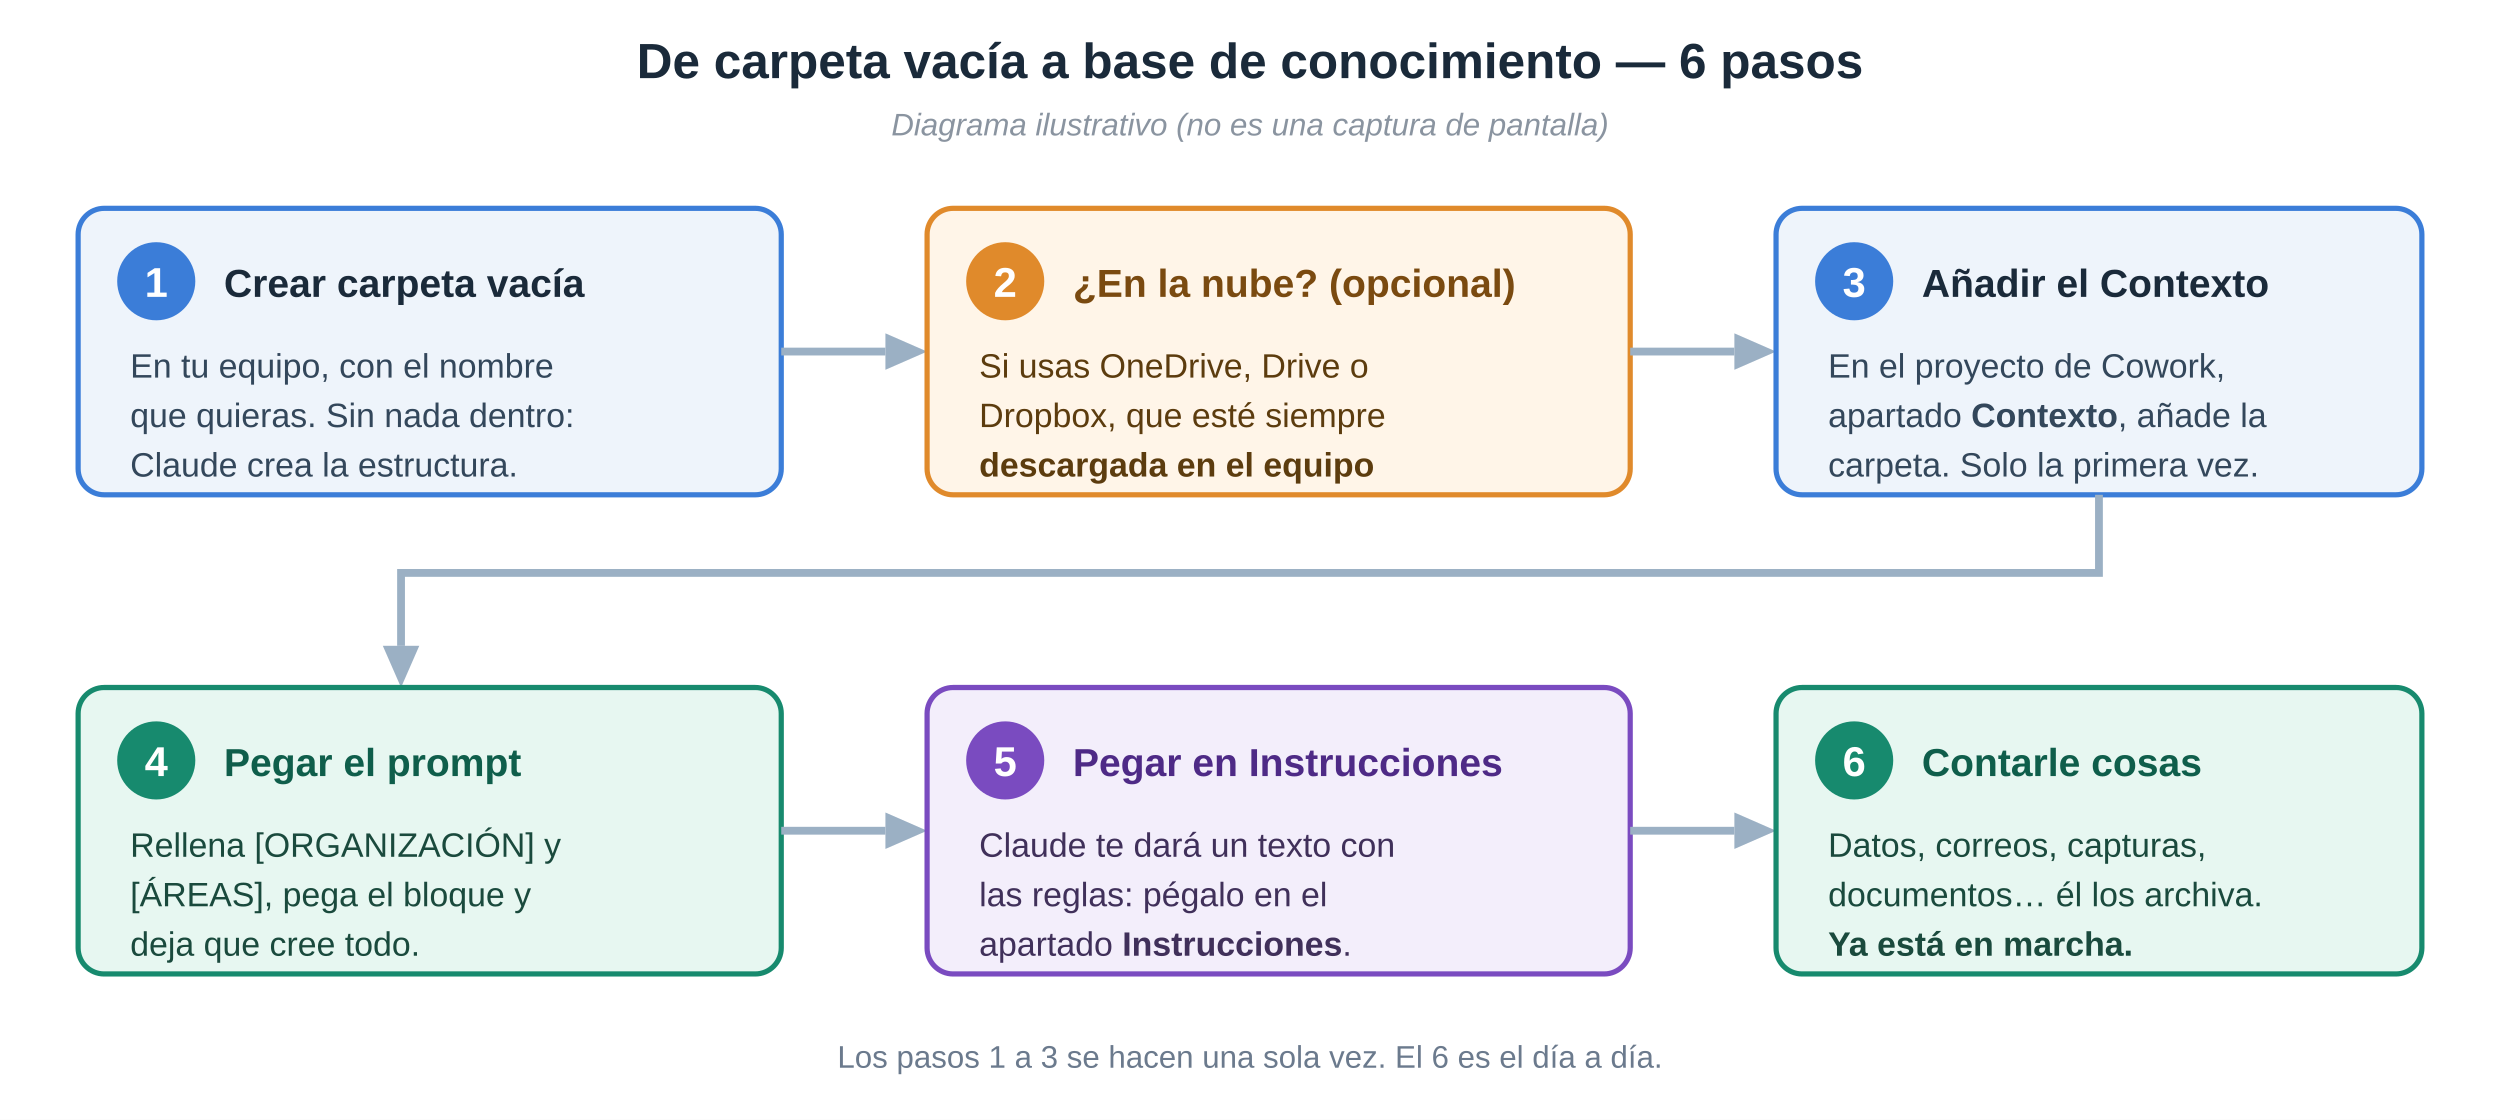
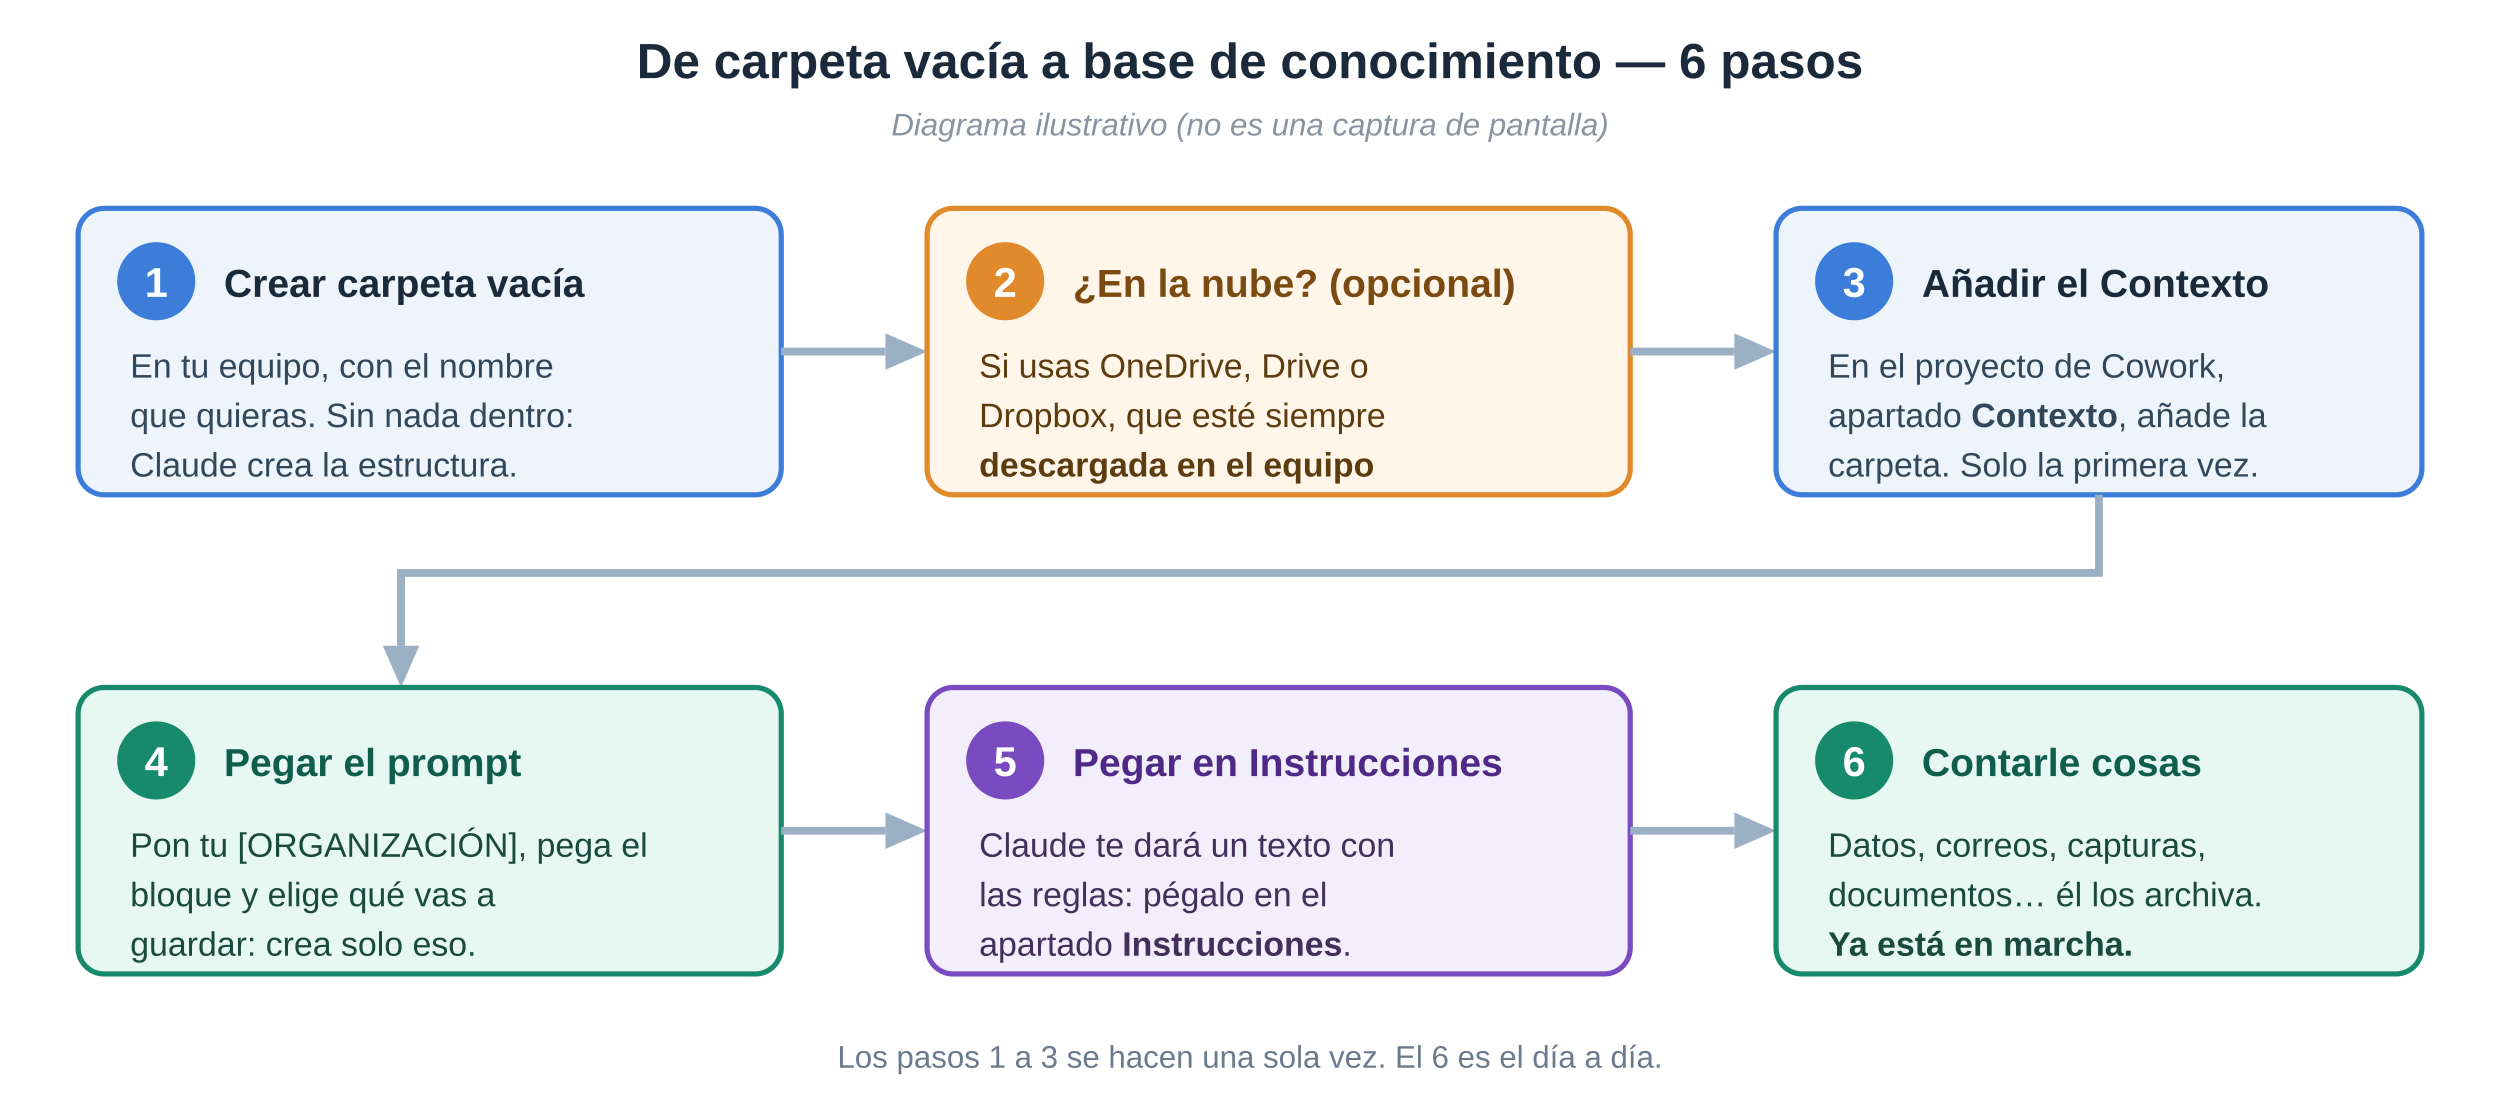
<svg xmlns="http://www.w3.org/2000/svg" viewBox="0 0 960 430">
  <rect x="0" y="0" width="960" height="430" fill="#ffffff" />
  <text x="480" y="30" text-anchor="middle" font-family="Arial" font-size="19" font-weight="bold" fill="#1a2a3a">De carpeta vacía a base de conocimiento — 6 pasos</text>
  <text x="480" y="52" text-anchor="middle" font-family="Arial" font-size="12" font-style="italic" fill="#8a94a0">Diagrama ilustrativo (no es una captura de pantalla)</text>
  <rect x="30" y="80" width="270" height="110" rx="10" fill="#eef4fb" stroke="#3b7dd8" stroke-width="2" />
  <circle cx="60" cy="108" r="15" fill="#3b7dd8" />
  <text x="60" y="114" text-anchor="middle" font-family="Arial" font-size="16" font-weight="bold" fill="#ffffff">1</text>
  <text x="86" y="114" font-family="Arial" font-size="15" font-weight="bold" fill="#1a2a3a">Crear carpeta vacía</text>
  <text x="50" y="145" font-family="Arial" font-size="13" fill="#33475b">En tu equipo, con el nombre</text>
  <text x="50" y="164" font-family="Arial" font-size="13" fill="#33475b">que quieras. Sin nada dentro:</text>
  <text x="50" y="183" font-family="Arial" font-size="13" fill="#33475b">Claude crea la estructura.</text>
  <path d="M300 135 L340 135" stroke="#9bb0c4" stroke-width="3" />
  <polygon points="340,128 356,135 340,142" fill="#9bb0c4" />
  <rect x="356" y="80" width="270" height="110" rx="10" fill="#fff5e8" stroke="#e08a2b" stroke-width="2" />
  <circle cx="386" cy="108" r="15" fill="#e08a2b" />
  <text x="386" y="114" text-anchor="middle" font-family="Arial" font-size="16" font-weight="bold" fill="#ffffff">2</text>
  <text x="412" y="114" font-family="Arial" font-size="15" font-weight="bold" fill="#7a4a10">¿En la nube? (opcional)</text>
  <text x="376" y="145" font-family="Arial" font-size="13" fill="#5c3c0e">Si usas OneDrive, Drive o</text>
  <text x="376" y="164" font-family="Arial" font-size="13" fill="#5c3c0e">Dropbox, que esté siempre</text>
  <text x="376" y="183" font-family="Arial" font-size="13" font-weight="bold" fill="#5c3c0e">descargada en el equipo</text>
  <path d="M626 135 L666 135" stroke="#9bb0c4" stroke-width="3" />
  <polygon points="666,128 682,135 666,142" fill="#9bb0c4" />
  <rect x="682" y="80" width="248" height="110" rx="10" fill="#eef4fb" stroke="#3b7dd8" stroke-width="2" />
  <circle cx="712" cy="108" r="15" fill="#3b7dd8" />
  <text x="712" y="114" text-anchor="middle" font-family="Arial" font-size="16" font-weight="bold" fill="#ffffff">3</text>
  <text x="738" y="114" font-family="Arial" font-size="15" font-weight="bold" fill="#1a2a3a">Añadir el Contexto</text>
  <text x="702" y="145" font-family="Arial" font-size="13" fill="#33475b">En el proyecto de Cowork,</text>
  <text x="702" y="164" font-family="Arial" font-size="13" fill="#33475b">apartado <tspan font-weight="bold">Contexto</tspan>, añade la</text>
  <text x="702" y="183" font-family="Arial" font-size="13" fill="#33475b">carpeta. Solo la primera vez.</text>
  <path d="M806 190 L806 220 L154 220 L154 248" fill="none" stroke="#9bb0c4" stroke-width="3" />
  <polygon points="147,248 154,264 161,248" fill="#9bb0c4" />
  <rect x="30" y="264" width="270" height="110" rx="10" fill="#e7f7f1" stroke="#178a6e" stroke-width="2" />
  <circle cx="60" cy="292" r="15" fill="#178a6e" />
  <text x="60" y="298" text-anchor="middle" font-family="Arial" font-size="16" font-weight="bold" fill="#ffffff">4</text>
  <text x="86" y="298" font-family="Arial" font-size="15" font-weight="bold" fill="#0f5e4b">Pegar el prompt</text>
-   <text x="50" y="329" font-family="Arial" font-size="13" fill="#1a4a3d">Rellena [ORGANIZACIÓN] y</text>
-   <text x="50" y="348" font-family="Arial" font-size="13" fill="#1a4a3d">[ÁREAS], pega el bloque y</text>
-   <text x="50" y="367" font-family="Arial" font-size="13" fill="#1a4a3d">deja que cree todo.</text>
+   <text x="50" y="329" font-family="Arial" font-size="13" fill="#1a4a3d">Pon tu [ORGANIZACIÓN], pega el</text>
+   <text x="50" y="348" font-family="Arial" font-size="13" fill="#1a4a3d">bloque y elige qué vas a</text>
+   <text x="50" y="367" font-family="Arial" font-size="13" fill="#1a4a3d">guardar: crea solo eso.</text>
  <path d="M300 319 L340 319" stroke="#9bb0c4" stroke-width="3" />
  <polygon points="340,312 356,319 340,326" fill="#9bb0c4" />
  <rect x="356" y="264" width="270" height="110" rx="10" fill="#f3eefb" stroke="#7a4bc0" stroke-width="2" />
  <circle cx="386" cy="292" r="15" fill="#7a4bc0" />
  <text x="386" y="298" text-anchor="middle" font-family="Arial" font-size="16" font-weight="bold" fill="#ffffff">5</text>
  <text x="412" y="298" font-family="Arial" font-size="15" font-weight="bold" fill="#4e2a86">Pegar en Instrucciones</text>
  <text x="376" y="329" font-family="Arial" font-size="13" fill="#40305a">Claude te dará un texto con</text>
  <text x="376" y="348" font-family="Arial" font-size="13" fill="#40305a">las reglas: pégalo en el</text>
  <text x="376" y="367" font-family="Arial" font-size="13" fill="#40305a">apartado <tspan font-weight="bold">Instrucciones</tspan>.</text>
  <path d="M626 319 L666 319" stroke="#9bb0c4" stroke-width="3" />
  <polygon points="666,312 682,319 666,326" fill="#9bb0c4" />
  <rect x="682" y="264" width="248" height="110" rx="10" fill="#e7f7f1" stroke="#178a6e" stroke-width="2" />
  <circle cx="712" cy="292" r="15" fill="#178a6e" />
  <text x="712" y="298" text-anchor="middle" font-family="Arial" font-size="16" font-weight="bold" fill="#ffffff">6</text>
  <text x="738" y="298" font-family="Arial" font-size="15" font-weight="bold" fill="#0f5e4b">Contarle cosas</text>
  <text x="702" y="329" font-family="Arial" font-size="13" fill="#1a4a3d">Datos, correos, capturas,</text>
  <text x="702" y="348" font-family="Arial" font-size="13" fill="#1a4a3d">documentos… él los archiva.</text>
  <text x="702" y="367" font-family="Arial" font-size="13" font-weight="bold" fill="#1a4a3d">Ya está en marcha.</text>
  <text x="480" y="410" text-anchor="middle" font-family="Arial" font-size="12" fill="#6b7a8d">Los pasos 1 a 3 se hacen una sola vez. El 6 es el día a día.</text>
</svg>
